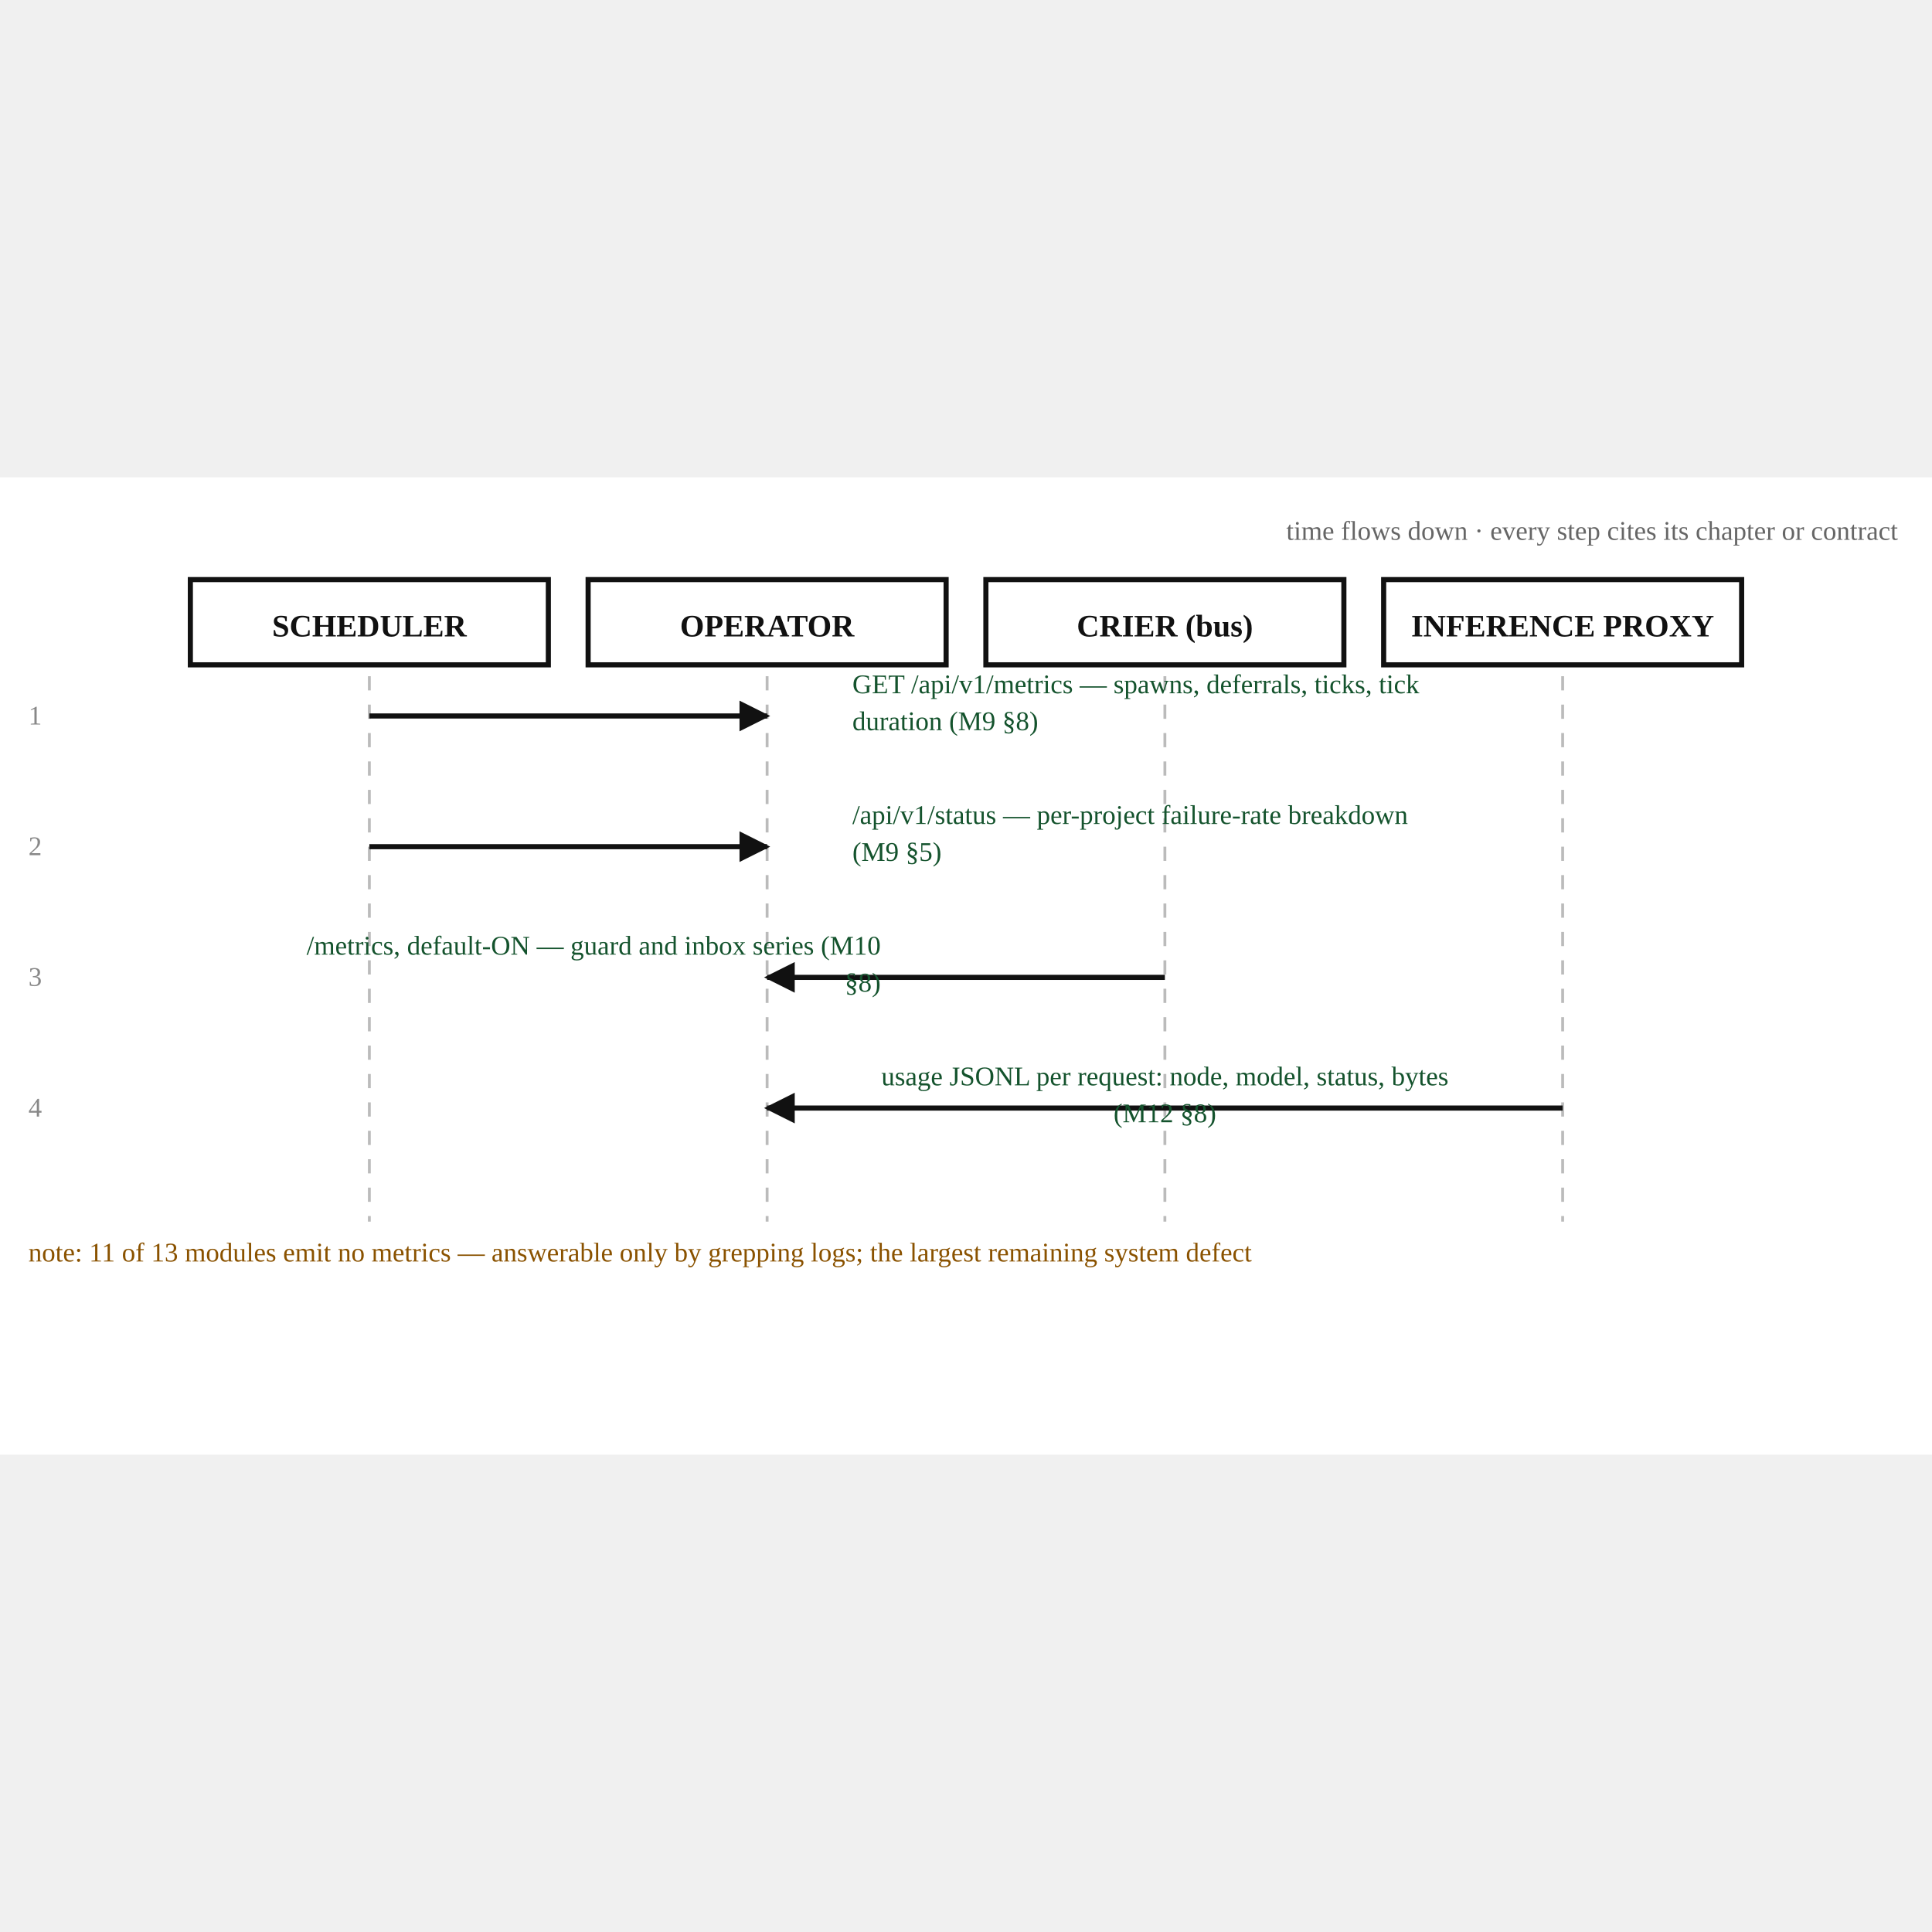
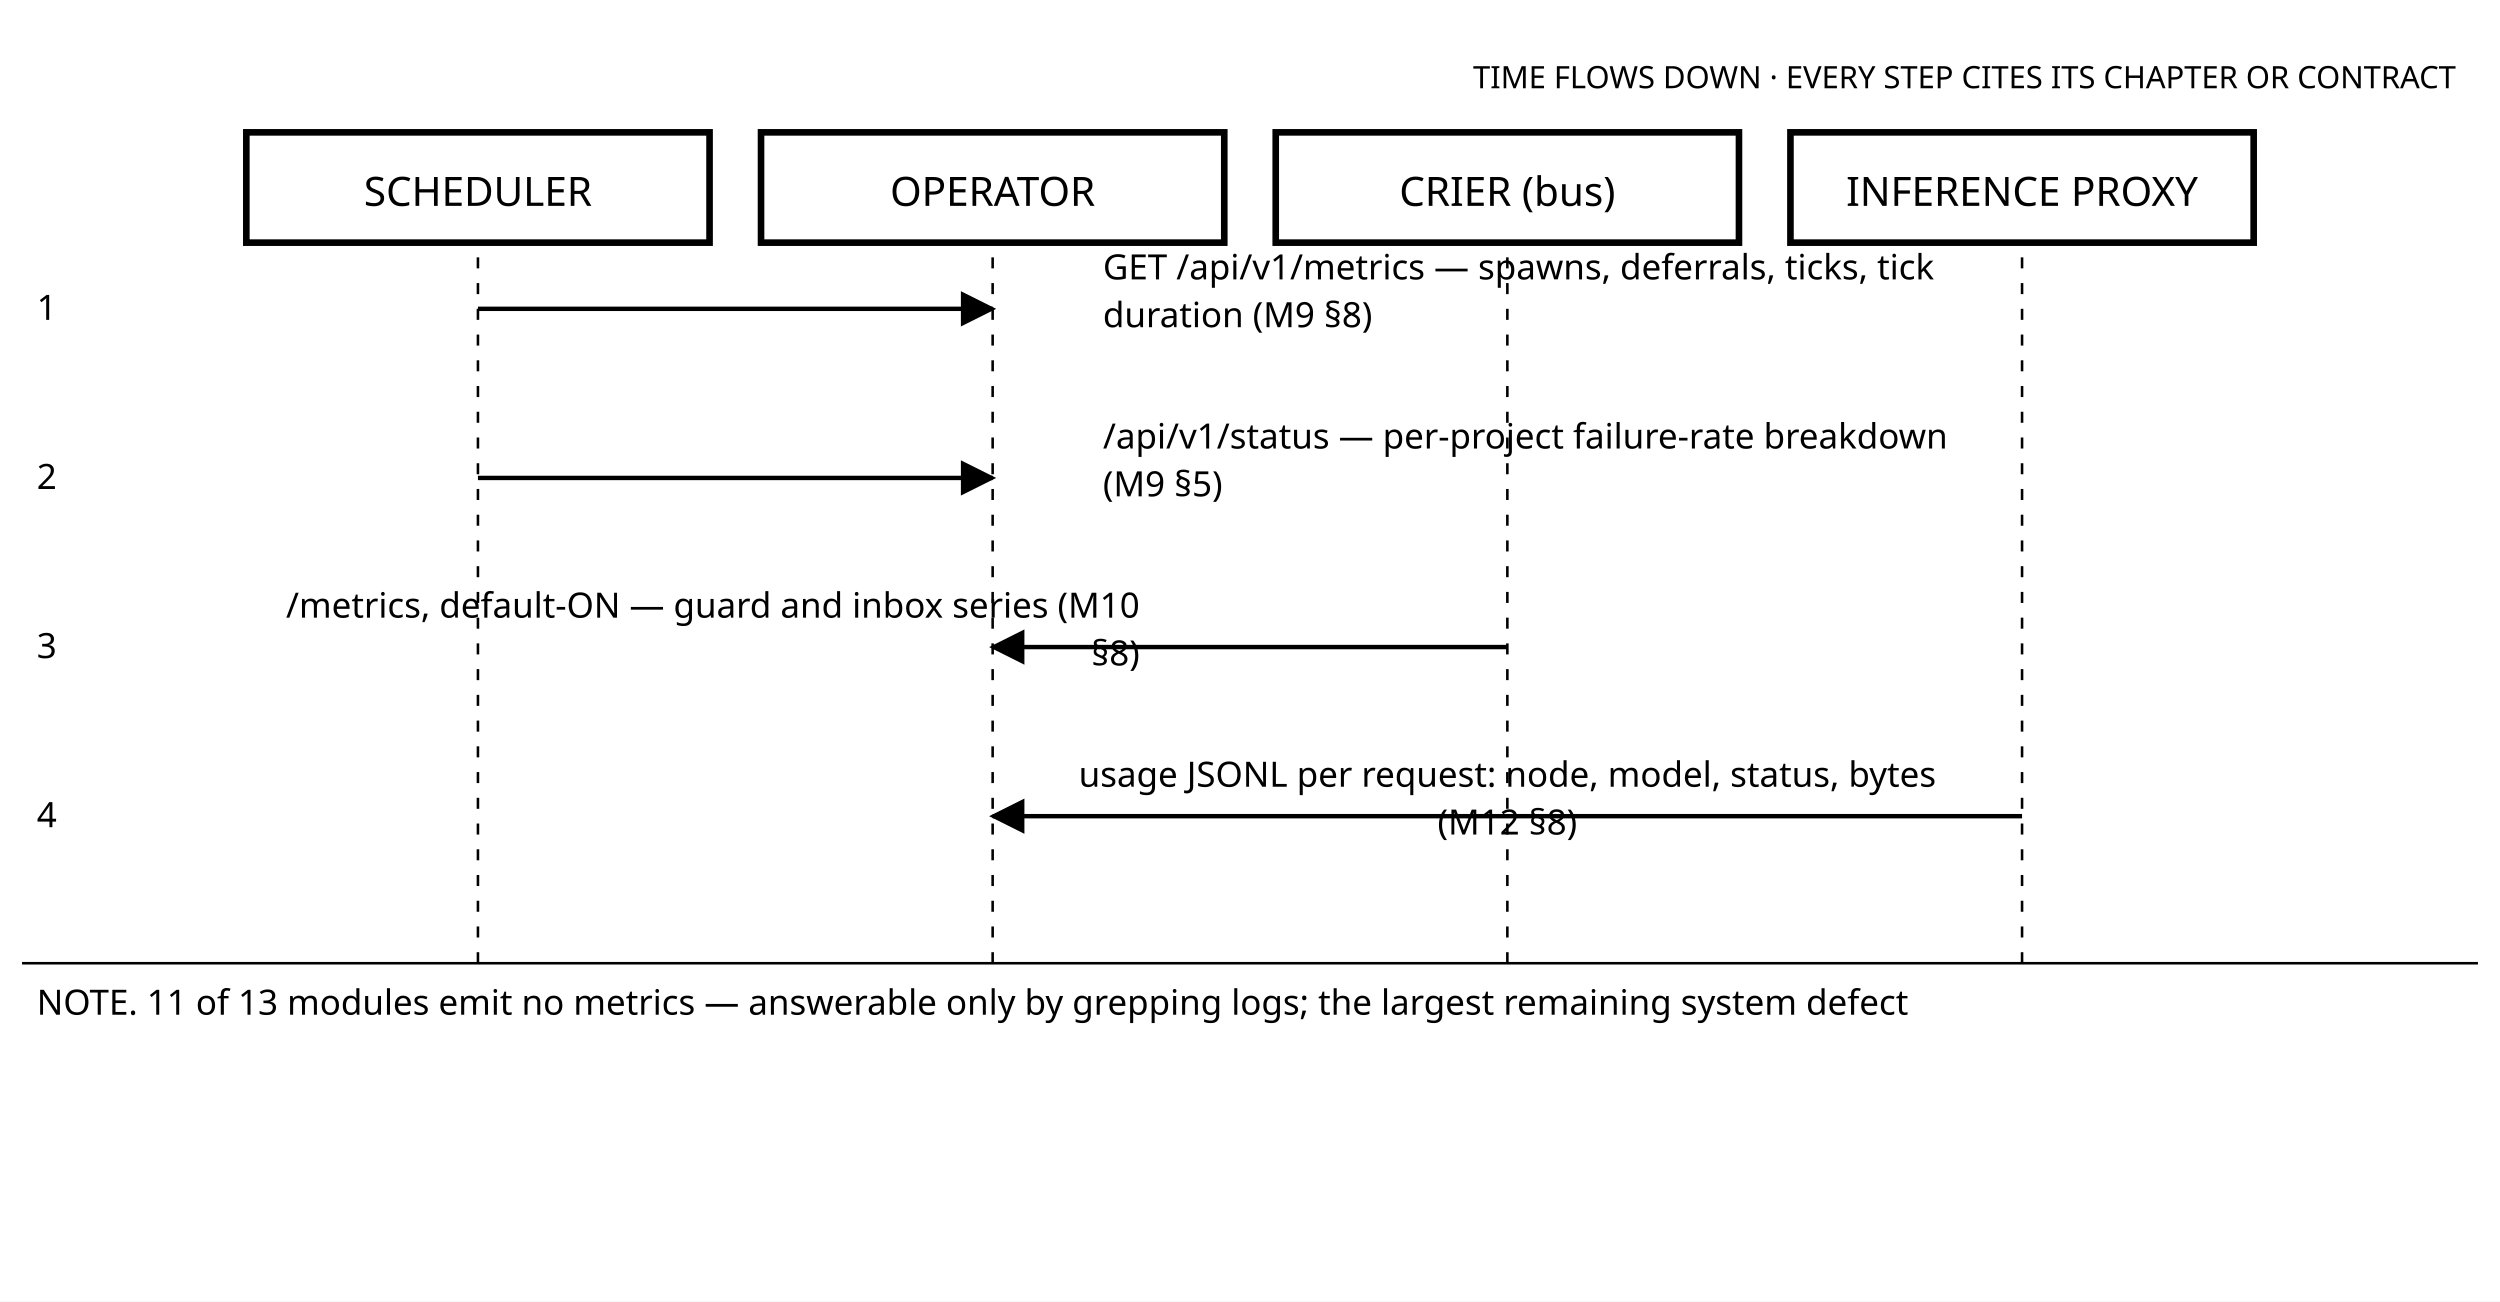
- <svg xmlns="http://www.w3.org/2000/svg" width="170.0mm" height="170.0mm" viewBox="0 0 680 344.0" preserveAspectRatio="xMidYMid meet">
-   <rect width="680" height="344.0" fill="#ffffff" />
+ <svg xmlns="http://www.w3.org/2000/svg" width="170.0mm" height="88.5mm" viewBox="0 0 680 354.0" preserveAspectRatio="xMidYMid meet">
+   <rect width="680" height="354.0" fill="#ffffff" />
  <defs>
-     <marker id="ar" viewBox="0 0 10 10" refX="9" refY="5" markerWidth="6" markerHeight="6" orient="auto">
-       <path d="M0,0 L10,5 L0,10 z" fill="#111111" />
+     <marker id="ar" viewBox="0 0 10 10" refX="9" refY="5" markerWidth="8" markerHeight="8" orient="auto">
+       <path d="M0,0 L10,5 L0,10 z" fill="#000000" />
    </marker>
  </defs>
-   <text x="668.0" y="22.0" font-size="9.50" font-weight="400" fill="#666666" text-anchor="end">time flows down · every step cites its chapter or contract</text>
-   <rect x="67.0" y="36.0" width="126.0" height="30.0" fill="#ffffff" stroke="#111111" stroke-width="1.8" />
-   <text x="130.0" y="56.0" font-size="11.00" font-weight="700" fill="#111111" text-anchor="middle">SCHEDULER</text>
-   <line x1="130" y1="70" x2="130" y2="262" stroke="#bbbbbb" stroke-width="1" stroke-dasharray="5 5" />
-   <rect x="207.0" y="36.0" width="126.0" height="30.0" fill="#ffffff" stroke="#111111" stroke-width="1.8" />
-   <text x="270.0" y="56.0" font-size="11.00" font-weight="700" fill="#111111" text-anchor="middle">OPERATOR</text>
-   <line x1="270" y1="70" x2="270" y2="262" stroke="#bbbbbb" stroke-width="1" stroke-dasharray="5 5" />
-   <rect x="347.0" y="36.0" width="126.0" height="30.0" fill="#ffffff" stroke="#111111" stroke-width="1.8" />
-   <text x="410.0" y="56.0" font-size="11.00" font-weight="700" fill="#111111" text-anchor="middle">CRIER (bus)</text>
-   <line x1="410" y1="70" x2="410" y2="262" stroke="#bbbbbb" stroke-width="1" stroke-dasharray="5 5" />
-   <rect x="487.0" y="36.0" width="126.0" height="30.0" fill="#ffffff" stroke="#111111" stroke-width="1.8" />
-   <text x="550.0" y="56.0" font-size="11.00" font-weight="700" fill="#111111" text-anchor="middle">INFERENCE PROXY</text>
-   <line x1="550" y1="70" x2="550" y2="262" stroke="#bbbbbb" stroke-width="1" stroke-dasharray="5 5" />
-   <text x="10.0" y="87.0" font-size="9.50" font-weight="400" fill="#888888" text-anchor="start">1</text>
-   <line x1="130.0" y1="84.0" x2="270.0" y2="84.0" stroke="#111111" stroke-width="1.8" marker-end="url(#ar)" />
-   <text x="300.0" y="76.0" font-size="9.50" font-weight="400" fill="#14532d" text-anchor="start">GET /api/v1/metrics — spawns, deferrals, ticks, tick</text>
-   <text x="300.0" y="89.0" font-size="9.50" font-weight="400" fill="#14532d" text-anchor="start">duration (M9 §8)</text>
-   <text x="10.0" y="133.0" font-size="9.50" font-weight="400" fill="#888888" text-anchor="start">2</text>
-   <line x1="130.0" y1="130.0" x2="270.0" y2="130.0" stroke="#111111" stroke-width="1.8" marker-end="url(#ar)" />
-   <text x="300.0" y="122.0" font-size="9.50" font-weight="400" fill="#14532d" text-anchor="start">/api/v1/status — per-project failure-rate breakdown</text>
-   <text x="300.0" y="135.0" font-size="9.50" font-weight="400" fill="#14532d" text-anchor="start">(M9 §5)</text>
-   <text x="10.0" y="179.0" font-size="9.50" font-weight="400" fill="#888888" text-anchor="start">3</text>
-   <line x1="410.0" y1="176.0" x2="270.0" y2="176.0" stroke="#111111" stroke-width="1.8" marker-end="url(#ar)" />
-   <text x="310.0" y="168.0" font-size="9.50" font-weight="400" fill="#14532d" text-anchor="end">/metrics, default-ON — guard and inbox series (M10</text>
-   <text x="310.0" y="181.0" font-size="9.50" font-weight="400" fill="#14532d" text-anchor="end">§8)</text>
-   <text x="10.0" y="225.0" font-size="9.50" font-weight="400" fill="#888888" text-anchor="start">4</text>
-   <line x1="550.0" y1="222.0" x2="270.0" y2="222.0" stroke="#111111" stroke-width="1.8" marker-end="url(#ar)" />
-   <text x="410.0" y="214.0" font-size="9.50" font-weight="400" fill="#14532d" text-anchor="middle">usage JSONL per request: node, model, status, bytes</text>
-   <text x="410.0" y="227.0" font-size="9.50" font-weight="400" fill="#14532d" text-anchor="middle">(M12 §8)</text>
-   <rect x="6" y="262" width="668" height="22" fill="#ffffff" />
-   <text x="10.0" y="276.0" font-size="9.50" font-weight="400" fill="#8a5200" text-anchor="start">note: 11 of 13 modules emit no metrics — answerable only by grepping logs; the largest remaining system defect</text>
+   <g font-family="Routed Gothic Narrow, Routed Gothic, sans-serif">
+     <text x="668.0" y="24.0" font-size="8.40" fill="#000000" text-anchor="end">TIME FLOWS DOWN · EVERY STEP CITES ITS CHAPTER OR CONTRACT</text>
+     <rect x="67.0" y="36.0" width="126.0" height="30.0" fill="#ffffff" stroke="#000000" stroke-width="1.8" />
+     <text x="130.0" y="56.0" font-size="11.00" fill="#000000" text-anchor="middle">SCHEDULER</text>
+     <polyline points="130.0,70.0 130.0,262.0" fill="none" stroke="#000000" stroke-width="0.7" stroke-dasharray="3 4" />
+     <rect x="207.0" y="36.0" width="126.0" height="30.0" fill="#ffffff" stroke="#000000" stroke-width="1.8" />
+     <text x="270.0" y="56.0" font-size="11.00" fill="#000000" text-anchor="middle">OPERATOR</text>
+     <polyline points="270.0,70.0 270.0,262.0" fill="none" stroke="#000000" stroke-width="0.7" stroke-dasharray="3 4" />
+     <rect x="347.0" y="36.0" width="126.0" height="30.0" fill="#ffffff" stroke="#000000" stroke-width="1.8" />
+     <text x="410.0" y="56.0" font-size="11.00" fill="#000000" text-anchor="middle">CRIER (bus)</text>
+     <polyline points="410.0,70.0 410.0,262.0" fill="none" stroke="#000000" stroke-width="0.7" stroke-dasharray="3 4" />
+     <rect x="487.0" y="36.0" width="126.0" height="30.0" fill="#ffffff" stroke="#000000" stroke-width="1.8" />
+     <text x="550.0" y="56.0" font-size="11.00" fill="#000000" text-anchor="middle">INFERENCE PROXY</text>
+     <polyline points="550.0,70.0 550.0,262.0" fill="none" stroke="#000000" stroke-width="0.7" stroke-dasharray="3 4" />
+     <text x="10.0" y="87.0" font-size="9.50" fill="#000000" text-anchor="start">1</text>
+     <polyline points="130.0,84.0 270.0,84.0" fill="none" stroke="#000000" stroke-width="1.2" marker-end="url(#ar)" />
+     <text x="300.0" y="76.0" font-size="9.50" fill="#000000" text-anchor="start">GET /api/v1/metrics — spawns, deferrals, ticks, tick</text>
+     <text x="300.0" y="89.0" font-size="9.50" fill="#000000" text-anchor="start">duration (M9 §8)</text>
+     <text x="10.0" y="133.0" font-size="9.50" fill="#000000" text-anchor="start">2</text>
+     <polyline points="130.0,130.0 270.0,130.0" fill="none" stroke="#000000" stroke-width="1.2" marker-end="url(#ar)" />
+     <text x="300.0" y="122.0" font-size="9.50" fill="#000000" text-anchor="start">/api/v1/status — per-project failure-rate breakdown</text>
+     <text x="300.0" y="135.0" font-size="9.50" fill="#000000" text-anchor="start">(M9 §5)</text>
+     <text x="10.0" y="179.0" font-size="9.50" fill="#000000" text-anchor="start">3</text>
+     <polyline points="410.0,176.0 270.0,176.0" fill="none" stroke="#000000" stroke-width="1.2" marker-end="url(#ar)" />
+     <text x="310.0" y="168.0" font-size="9.50" fill="#000000" text-anchor="end">/metrics, default-ON — guard and inbox series (M10</text>
+     <text x="310.0" y="181.0" font-size="9.50" fill="#000000" text-anchor="end">§8)</text>
+     <text x="10.0" y="225.0" font-size="9.50" fill="#000000" text-anchor="start">4</text>
+     <polyline points="550.0,222.0 270.0,222.0" fill="none" stroke="#000000" stroke-width="1.2" marker-end="url(#ar)" />
+     <text x="410.0" y="214.0" font-size="9.50" fill="#000000" text-anchor="middle">usage JSONL per request: node, model, status, bytes</text>
+     <text x="410.0" y="227.0" font-size="9.50" fill="#000000" text-anchor="middle">(M12 §8)</text>
+     <polyline points="6.0,262.0 674.0,262.0" fill="none" stroke="#000000" stroke-width="0.7" />
+     <text x="10.0" y="276.0" font-size="9.50" fill="#000000" text-anchor="start">NOTE. 11 of 13 modules emit no metrics — answerable only by grepping logs; the largest remaining system defect</text>
+   </g>
</svg>
